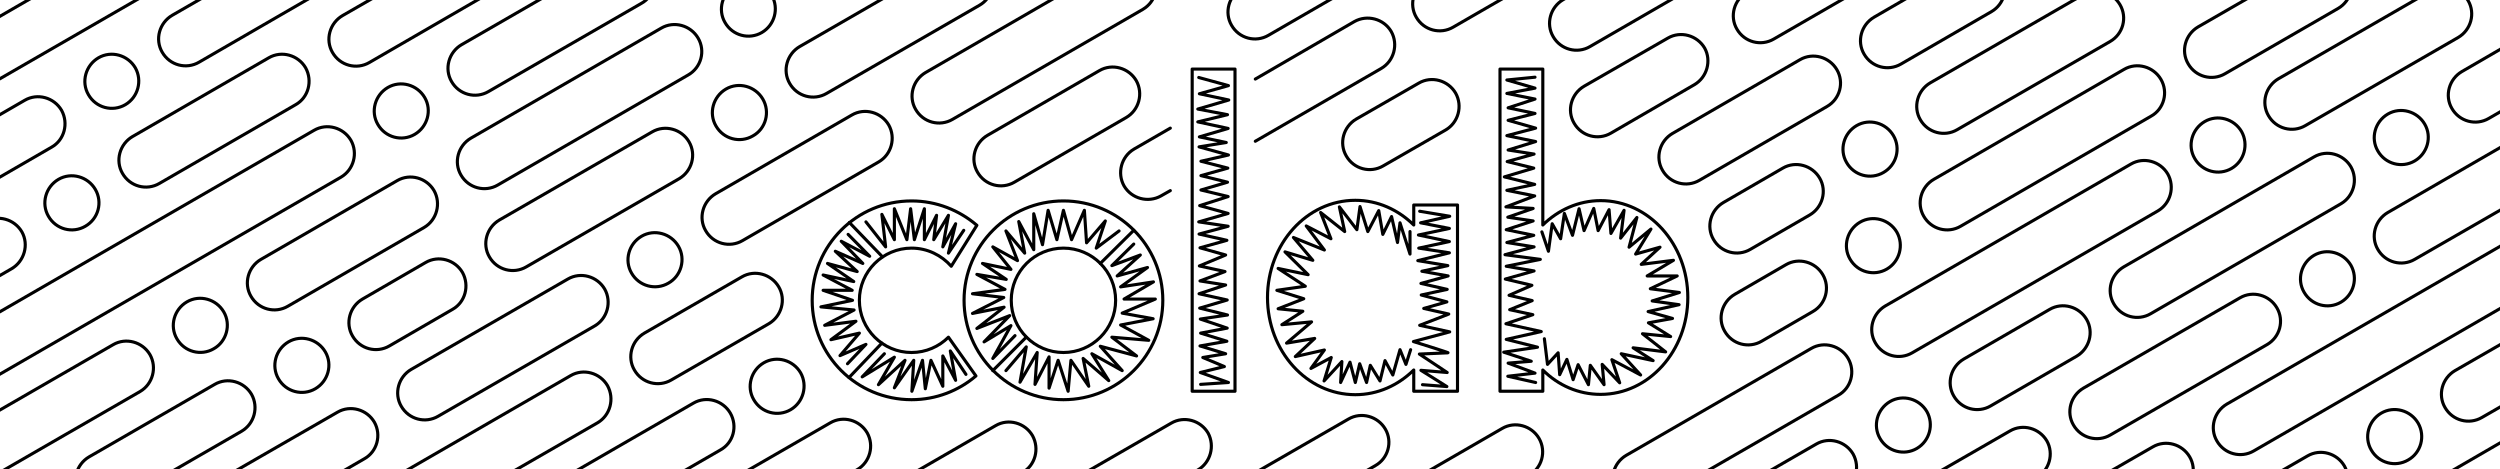
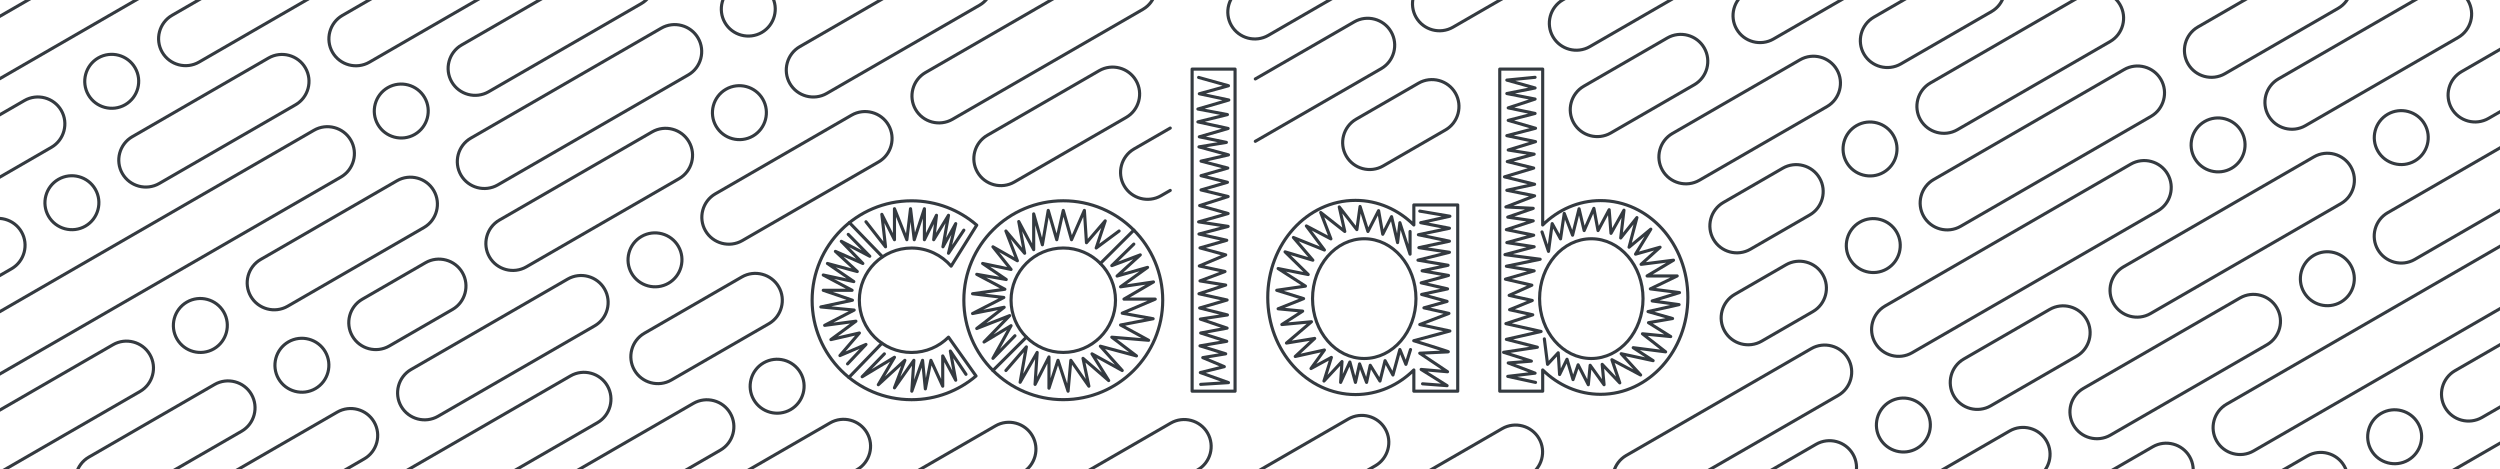
- <svg xmlns="http://www.w3.org/2000/svg" viewBox="0 0 800 150">
-   <style type="text/css">  
- 	.st0{fill:none;stroke:#000000;stroke-linecap:round;stroke-linejoin:round;stroke-miterlimit:10;}
+ <svg xmlns="http://www.w3.org/2000/svg" version="1.1" x="0px" y="0px" viewBox="0 0 800 150" style="enable-background:new 0 0 800 150;" xml:space="preserve">
+   <style type="text/css">
+ 	.st0{fill:none;stroke:#343A40;stroke-linecap:round;stroke-linejoin:round;stroke-miterlimit:10;}
</style>
-   <path class="st0" d="M452.4 65.6v6.4c-5-4.9-11.5-7.9-18.7-7.9 -15.5 0-28.1 13.9-28.1 31.1 0 17.2 12.6 31.1 28.1 31.1 7.2 0 13.7-3 18.7-7.9v6.8h14v-59.6H452.4z" />
-   <path class="st0" d="M512.2 64.2c-7.1 0-13.6 3-18.5 7.8V22.1h-13.7v103.1h13.7v-6.8c4.9 4.9 11.4 7.8 18.5 7.8 15.4 0 27.9-13.9 27.9-31C540.1 78.1 527.6 64.2 512.2 64.2z" />
-   <rect x="381.5" y="22.1" class="st0" width="13.7" height="103.1" />
-   <circle class="st0" cx="340.3" cy="96.1" r="16.7" />
-   <circle class="st0" cx="340.3" cy="96.1" r="31.8" />
-   <line class="st0" x1="328.4" y1="107.9" x2="317.7" y2="118.6" />
-   <line class="st0" x1="362.8" y1="73.7" x2="352.1" y2="84.3" />
-   <line class="st0" x1="271.8" y1="71.2" x2="282.4" y2="82.2" />
-   <path class="st0" d="M303.5 107.9c-3 3-7.2 4.9-11.8 4.9 -9.2 0-16.7-7.5-16.7-16.7s7.5-16.7 16.7-16.7c5.1 0 9.6 2.3 12.7 5.8l8.2-13.1 0 0c-5.6-4.8-12.9-7.8-20.9-7.8 -17.6 0-31.8 14.2-31.8 31.8s14.2 31.8 31.8 31.8c7.9 0 15.1-2.9 20.6-7.6L303.5 107.9z" />
-   <line class="st0" x1="282.2" y1="109.8" x2="271.7" y2="120.8" />
-   <path class="st0" d="M274.3 150.3l-39.7 22.9c-4.1 2.4-9.4 1-11.8-3.2v0c-2.4-4.1-0.9-9.4 3.2-11.8l39.7-22.9c4.1-2.4 9.4-0.9 11.8 3.2l0 0C279.8 142.6 278.4 147.9 274.3 150.3z" />
-   <path class="st0" d="M462.6 41.6L442.6 53.1c-4.1 2.4-9.4 1-11.8-3.2v0c-2.4-4.1-0.9-9.4 3.2-11.8l20-11.5c4.1-2.4 9.4-0.9 11.8 3.2v0C468.1 33.9 466.7 39.2 462.6 41.6z" />
-   <path class="st0" d="M535.1-0.3l-26.3 15.2c-4.1 2.4-9.4 1-11.8-3.2v0c-2.4-4.1-0.9-9.4 3.2-11.8l26.3-15.2c4.1-2.4 9.4-0.9 11.8 3.2l0 0C540.6-8 539.2-2.7 535.1-0.3z" />
-   <path class="st0" d="M327.2 151.2l-34.1 19.7c-4.1 2.4-9.4 1-11.8-3.2v0c-2.4-4.1-0.9-9.4 3.2-11.8l34.1-19.7c4.1-2.4 9.4-0.9 11.8 3.2v0C332.7 143.6 331.3 148.9 327.2 151.2z" />
-   <path class="st0" d="M542.2 27.1l-26.7 15.5c-4.1 2.4-9.4 1-11.8-3.2v0c-2.4-4.1-0.9-9.4 3.2-11.8l26.8-15.4c4.1-2.4 9.4-0.9 11.8 3.2l0 0C547.7 19.4 546.3 24.7 542.2 27.1z" />
-   <path class="st0" d="M603.8-8.4l-36.2 20.9c-4.1 2.4-9.4 1-11.8-3.2v0c-2.4-4.1-0.9-9.4 3.2-11.8l36.3-20.9c4.1-2.4 9.4-0.9 11.8 3.2v0C609.3-16.1 607.9-10.8 603.8-8.4z" />
-   <path class="st0" d="M191.2 135.3L132 169.4c-4.1 2.4-9.4 1-11.8-3.2l0 0c-2.4-4.1-0.9-9.4 3.2-11.8l59.2-34.2c4.1-2.4 9.4-0.9 11.8 3.2v0C196.7 127.6 195.3 132.9 191.2 135.3z" />
-   <path class="st0" d="M246 103.6l-31.2 18c-4.1 2.4-9.4 1-11.8-3.2l0 0c-2.4-4.1-0.9-9.4 3.2-11.8l31.2-18c4.1-2.4 9.4-0.9 11.8 3.2l0 0C251.6 95.9 250.1 101.2 246 103.6z" />
-   <path class="st0" d="M360.4 37.6l-35.8 20.7c-4.1 2.4-9.4 1-11.8-3.2v0c-2.4-4.1-0.9-9.4 3.2-11.8l35.8-20.7c4.1-2.4 9.4-0.9 11.8 3.2v0C365.9 29.9 364.5 35.2 360.4 37.6z" />
-   <path class="st0" d="M432.9-4.3l-27 15.6c-4.1 2.4-9.4 1-11.8-3.2v0c-2.4-4.1-0.9-9.4 3.2-11.8l27-15.6c4.1-2.4 9.4-0.9 11.8 3.2v0C438.4-12 437-6.7 432.9-4.3z" />
-   <path class="st0" d="M230.5 144l-40 23.1c-4.1 2.4-9.4 1-11.8-3.2v0c-2.4-4.1-0.9-9.4 3.2-11.8l40-23.1c4.1-2.4 9.4-0.9 11.8 3.2v0C236.1 136.4 234.7 141.7 230.5 144z" />
-   <path class="st0" d="M253 131.1L253 131.1c-4.1 2.4-9.4 1-11.8-3.2v0c-2.4-4.1-0.9-9.4 3.2-11.8l0 0c4.1-2.4 9.4-0.9 11.8 3.2v0C258.5 123.4 257.1 128.7 253 131.1z" />
-   <path class="st0" d="M501.2-12.2L465 8.7c-4.1 2.4-9.4 1-11.8-3.2v0c-2.4-4.1-0.9-9.4 3.2-11.8l36.3-20.9c4.1-2.4 9.4-0.9 11.8 3.2l0 0C506.7-19.9 505.3-14.6 501.2-12.2z" />
-   <path class="st0" d="M77.3 138l-40.2 23.2c-4.1 2.4-9.4 1-11.8-3.2l0 0c-2.4-4.1-0.9-9.4 3.2-11.8l40.2-23.2c4.1-2.4 9.4-0.9 11.8 3.2l0 0C82.8 130.3 81.4 135.6 77.3 138z" />
-   <path class="st0" d="M100.9 124.4L100.9 124.4c-4.1 2.4-9.4 1-11.8-3.2l0 0c-2.4-4.1-0.9-9.4 3.2-11.8l0 0c4.1-2.4 9.4-0.9 11.8 3.2l0 0C106.5 116.7 105 122 100.9 124.4z" />
-   <path class="st0" d="M240.9 43.5L240.9 43.5c-4.1 2.4-9.4 1-11.8-3.2l0 0c-2.4-4.1-0.9-9.4 3.2-11.8l0 0c4.1-2.4 9.4-0.9 11.8 3.2l0 0C246.5 35.8 245.1 41.2 240.9 43.5z" />
-   <path class="st0" d="M144.8 99l-20.2 11.7c-4.1 2.4-9.4 1-11.8-3.2l0 0c-2.4-4.1-0.9-9.4 3.2-11.8l20.2-11.7c4.1-2.4 9.4-0.9 11.8 3.2v0C150.3 91.4 148.9 96.7 144.8 99z" />
-   <path class="st0" d="M217.3 57.2l-48.9 28.2c-4.1 2.4-9.4 1-11.8-3.2l0 0c-2.4-4.1-0.9-9.4 3.2-11.8l48.9-28.2c4.1-2.4 9.4-0.9 11.8 3.2v0C222.9 49.5 221.4 54.8 217.3 57.2z" />
-   <path class="st0" d="M313.4 1.7l-48.9 28.2c-4.1 2.4-9.4 1-11.8-3.2l0 0c-2.4-4.1-0.9-9.4 3.2-11.8L304.8-13.3c4.1-2.4 9.4-0.9 11.8 3.2v0C319-6 317.6-0.7 313.4 1.7z" />
-   <path class="st0" d="M190.3 104.3l-50.1 28.9c-4.1 2.4-9.4 1-11.8-3.2v0c-2.4-4.1-0.9-9.4 3.2-11.8l50.1-28.9c4.1-2.4 9.4-0.9 11.8 3.2v0C195.8 96.6 194.4 101.9 190.3 104.3z" />
-   <path class="st0" d="M213.9 90.6L213.9 90.6c-4.1 2.4-9.4 1-11.8-3.2v0c-2.4-4.1-0.9-9.4 3.2-11.8l0 0c4.1-2.4 9.4-0.9 11.8 3.2v0C219.5 82.9 218 88.3 213.9 90.6z" />
-   <path class="st0" d="M389.3-10.6L389.3-10.6c-4.1 2.4-9.4 1-11.8-3.2v0c-2.4-4.1-0.9-9.4 3.2-11.8v0c4.1-2.4 9.4-0.9 11.8 3.2v0C394.9-18.3 393.5-13 389.3-10.6z" />
-   <path class="st0" d="M281.2 51.8l-43.6 25.2c-4.1 2.4-9.4 1-11.8-3.2l0 0c-2.4-4.1-0.9-9.4 3.2-11.8l43.6-25.2c4.1-2.4 9.4-0.9 11.8 3.2v0C286.7 44.1 285.3 49.4 281.2 51.8z" />
-   <path class="st0" d="M116.6 146.8L80.3 167.8c-4.1 2.4-9.4 1-11.8-3.2l0 0c-2.4-4.1-0.9-9.4 3.2-11.8l36.3-20.9c4.1-2.4 9.4-0.9 11.8 3.2l0 0C122.1 139.2 120.7 144.5 116.6 146.8z" />
-   <path class="st0" d="M365.7 3l-60.9 35.2c-4.1 2.4-9.4 1-11.8-3.2l0 0c-2.4-4.1-0.9-9.4 3.2-11.8l60.9-35.2c4.1-2.4 9.4-0.9 11.8 3.2v0C371.3-4.7 369.8 0.6 365.7 3z" />
-   <path class="st0" d="M588.2 126.5l-59.2 34.2c-4.1 2.4-9.4 1-11.8-3.2l0 0c-2.4-4.1-0.9-9.4 3.2-11.8l59.2-34.2c4.1-2.4 9.4-0.9 11.8 3.2v0C593.8 118.8 592.4 124.2 588.2 126.5z" />
-   <path class="st0" d="M690.5 67.5l-78.6 45.4c-4.1 2.4-9.4 1-11.8-3.2v0c-2.4-4.1-0.9-9.4 3.2-11.8l78.6-45.4c4.1-2.4 9.4-0.9 11.8 3.2l0 0C696 59.8 694.6 65.1 690.5 67.5z" />
-   <path class="st0" d="M714.1 53.9L714.1 53.9c-4.1 2.4-9.4 1-11.8-3.2v0c-2.4-4.1-0.9-9.4 3.2-11.8l0 0c4.1-2.4 9.4-0.9 11.8 3.2v0C719.6 46.2 718.2 51.5 714.1 53.9z" />
-   <path class="st0" d="M786.6 12l-48.9 28.2c-4.1 2.4-9.4 1-11.8-3.2v0c-2.4-4.1-0.9-9.4 3.2-11.8l48.9-28.2c4.1-2.4 9.4-0.9 11.8 3.2v0C792.2 4.3 790.7 9.6 786.6 12z" />
-   <path class="st0" d="M589.8 157.1l-32.8 18.9c-4.1 2.4-9.4 1-11.8-3.2v0c-2.4-4.1-0.9-9.4 3.2-11.8l32.8-18.9c4.1-2.4 9.4-0.9 11.8 3.2v0C595.3 149.5 593.9 154.8 589.8 157.1z" />
-   <path class="st0" d="M613.4 143.5L613.4 143.5c-4.1 2.4-9.4 1-11.8-3.2v0c-2.4-4.1-0.9-9.4 3.2-11.8h0c4.1-2.4 9.4-0.9 11.8 3.2v0C618.9 135.8 617.5 141.1 613.4 143.5z" />
-   <path class="st0" d="M772.7 51.5L772.7 51.5c-4.1 2.4-9.4 1-11.8-3.2v0c-2.4-4.1-0.9-9.4 3.2-11.8v0c4.1-2.4 9.4-0.9 11.8 3.2v0C778.3 43.8 776.8 49.1 772.7 51.5z" />
-   <path class="st0" d="M664.5 114l-27.5 15.9c-4.1 2.4-9.4 1-11.8-3.2l0 0c-2.4-4.1-0.9-9.4 3.2-11.8l27.5-15.9c4.1-2.4 9.4-0.9 11.8 3.2v0C670.1 106.3 668.6 111.6 664.5 114z" />
-   <path class="st0" d="M821.5 23.4l-25.1 14.5c-4.1 2.4-9.4 1-11.8-3.2v0c-2.4-4.1-0.9-9.4 3.2-11.8L812.8 8.4c4.1-2.4 9.4-0.9 11.8 3.2v0C827 15.7 825.6 21 821.5 23.4z" />
-   <path class="st0" d="M749.1 65.2l-60.9 35.2c-4.1 2.4-9.4 1-11.8-3.2v0c-2.4-4.1-0.9-9.4 3.2-11.8l60.9-35.2c4.1-2.4 9.4-0.9 11.8 3.2v0C754.6 57.5 753.2 62.8 749.1 65.2z" />
-   <path class="st0" d="M440.1 149l-42 24.3c-4.1 2.4-9.4 1-11.8-3.2v0c-2.4-4.1-0.9-9.4 3.2-11.8l42-24.2c4.1-2.4 9.4-0.9 11.8 3.2v0C445.7 141.4 444.2 146.7 440.1 149z" />
-   <path class="st0" d="M579.1 68.8l-19 11c-4.1 2.4-9.4 1-11.8-3.2v0c-2.4-4.1-0.9-9.4 3.2-11.8l19-11c4.1-2.4 9.4-0.9 11.8 3.2v0C584.7 61.1 583.2 66.4 579.1 68.8z" />
-   <path class="st0" d="M602.7 55.2L602.7 55.2c-4.1 2.4-9.4 1-11.8-3.2v0c-2.4-4.1-0.9-9.4 3.2-11.8l0 0c4.1-2.4 9.4-0.9 11.8 3.2v0C608.3 47.5 606.9 52.8 602.7 55.2z" />
-   <path class="st0" d="M675.2 13.3l-48.9 28.2c-4.1 2.4-9.4 1-11.8-3.2l0 0c-2.4-4.1-0.9-9.4 3.2-11.8L666.6-1.7c4.1-2.4 9.4-0.9 11.8 3.2l0 0C680.8 5.6 679.4 10.9 675.2 13.3z" />
-   <path class="st0" d="M489.3 152.1l-37.9 21.9c-4.1 2.4-9.4 1-11.8-3.2v0c-2.4-4.1-0.9-9.4 3.2-11.8l37.9-21.9c4.1-2.4 9.4-0.9 11.8 3.2v0C494.9 144.5 493.4 149.8 489.3 152.1z" />
-   <path class="st0" d="M603.8 86.1L603.8 86.1c-4.1 2.4-9.4 1-11.8-3.2v0c-2.4-4.1-0.9-9.4 3.2-11.8v0c4.1-2.4 9.4-0.9 11.8 3.2l0 0C609.3 78.4 607.9 83.7 603.8 86.1z" />
-   <path class="st0" d="M580.1 99.7l-16.4 9.5c-4.1 2.4-9.4 1-11.8-3.2v0c-2.4-4.1-0.9-9.4 3.2-11.8l16.4-9.5c4.1-2.4 9.4-0.9 11.8 3.2v0C585.7 92 584.3 97.3 580.1 99.7z" />
-   <path class="st0" d="M748.2 2.7l-36.2 20.9c-4.1 2.4-9.4 1-11.8-3.2v0c-2.4-4.1-0.9-9.4 3.2-11.8l36.3-20.9c4.1-2.4 9.4-0.9 11.8 3.2v0C753.8-5 752.3 0.3 748.2 2.7z" />
-   <path class="st0" d="M688.3 37.2l-60.9 35.2c-4.1 2.4-9.4 1-11.8-3.2v0c-2.4-4.1-0.9-9.4 3.2-11.8l60.9-35.2c4.1-2.4 9.4-0.9 11.8 3.2v0C693.9 29.5 692.5 34.9 688.3 37.2z" />
-   <path class="st0" d="M383.3 150.4l-32.2 18.6c-4.1 2.4-9.4 1-11.8-3.2l0 0c-2.4-4.1-0.9-9.4 3.2-11.8l32.3-18.6c4.1-2.4 9.4-0.9 11.8 3.2l0 0C388.8 142.7 387.4 148 383.3 150.4z" />
-   <path class="st0" d="M637.3 3.7l-29 16.8c-4.1 2.4-9.4 1-11.8-3.2v0c-2.4-4.1-0.9-9.4 3.2-11.8l29-16.8c4.1-2.4 9.4-0.9 11.8 3.2v0C642.8-4 641.4 1.3 637.3 3.7z" />
-   <path class="st0" d="M584.6 34.1L543.8 57.7c-4.1 2.4-9.4 1-11.8-3.2l0 0c-2.4-4.1-0.9-9.4 3.2-11.8L576 19.1c4.1-2.4 9.4-0.9 11.8 3.2v0C590.2 26.4 588.8 31.7 584.6 34.1z" />
-   <path class="st0" d="M808.5 156.8l-22.1 12.8c-4.1 2.4-9.4 1-11.8-3.2l0 0c-2.4-4.1-0.9-9.4 3.2-11.8l22.1-12.8c4.1-2.4 9.4-0.9 11.8 3.2v0C814.1 149.2 812.7 154.5 808.5 156.8z" />
-   <path class="st0" d="M697.5 157.9l-26.6 15.4c-4.1 2.4-9.4 1-11.8-3.2v0c-2.4-4.1-0.9-9.4 3.2-11.8l26.6-15.3c4.1-2.4 9.4-0.9 11.8 3.2l0 0C703.1 150.3 701.6 155.6 697.5 157.9z" />
-   <path class="st0" d="M812.2 91.7l-91 52.6c-4.1 2.4-9.4 1-11.8-3.2v0c-2.4-4.1-0.9-9.4 3.2-11.8l91.1-52.6c4.1-2.4 9.4-0.9 11.8 3.2v0C817.7 84 816.3 89.4 812.2 91.7z" />
-   <path class="st0" d="M747 160.9l-28.3 16.3c-4.1 2.4-9.4 1-11.8-3.2v0c-2.4-4.1-0.9-9.4 3.2-11.8l28.3-16.3c4.1-2.4 9.4-0.9 11.8 3.2l0 0C752.5 153.2 751.1 158.5 747 160.9z" />
-   <path class="st0" d="M770.6 147.2L770.6 147.2c-4.1 2.4-9.4 1-11.8-3.2v0c-2.4-4.1-0.9-9.4 3.2-11.8v0c4.1-2.4 9.4-0.9 11.8 3.2v0C776.2 139.6 774.7 144.9 770.6 147.2z" />
-   <path class="st0" d="M818.7 119.5l-24.5 14.1c-4.1 2.4-9.4 1-11.8-3.2v0c-2.4-4.1-0.9-9.4 3.2-11.8l24.5-14.1c4.1-2.4 9.4-0.9 11.8 3.2v0C824.2 111.8 822.8 117.1 818.7 119.5z" />
-   <path class="st0" d="M725.4 110.3l-50.1 28.9c-4.1 2.4-9.4 1-11.8-3.2v0c-2.4-4.1-0.9-9.4 3.2-11.8l50.1-28.9c4.1-2.4 9.4-0.9 11.8 3.2v0C731 102.6 729.6 107.9 725.4 110.3z" />
-   <path class="st0" d="M749.1 96.7L749.1 96.7c-4.1 2.4-9.4 1-11.8-3.2v0c-2.4-4.1-0.9-9.4 3.2-11.8v0c4.1-2.4 9.4-0.9 11.8 3.2v0C754.6 89 753.2 94.3 749.1 96.7z" />
-   <path class="st0" d="M816.3 57.9L772.7 83c-4.1 2.4-9.4 1-11.8-3.2v0c-2.4-4.1-0.9-9.4 3.2-11.8l43.6-25.2c4.1-2.4 9.4-0.9 11.8 3.2l0 0C821.8 50.2 820.4 55.5 816.3 57.9z" />
-   <path class="st0" d="M651.7 152.9l-36.2 20.9c-4.1 2.4-9.4 1-11.8-3.2v0c-2.4-4.1-0.9-9.4 3.2-11.8l36.3-20.9c4.1-2.4 9.4-0.9 11.8 3.2l0 0C657.3 145.2 655.8 150.5 651.7 152.9z" />
-   <path class="st0" d="M109.1 56.7l-121.9 70.4c-4.1 2.4-9.4 1-11.8-3.2l0 0c-2.4-4.1-0.9-9.4 3.2-11.8l121.9-70.4c4.1-2.4 9.4-0.9 11.8 3.2l0 0C114.6 49 113.2 54.3 109.1 56.7z" />
-   <path class="st0" d="M132.7 43L132.7 43c-4.1 2.4-9.4 1-11.8-3.2l0 0c-2.4-4.1-0.9-9.4 3.2-11.8l0 0c4.1-2.4 9.4-0.9 11.8 3.2l0 0C138.3 35.3 136.8 40.6 132.7 43z" />
-   <path class="st0" d="M205.2 1.1l-48.9 28.2c-4.1 2.4-9.4 1-11.8-3.2v0c-2.4-4.1-0.9-9.4 3.2-11.8l48.9-28.2c4.1-2.4 9.4-0.9 11.8 3.2l0 0C210.8-6.5 209.4-1.2 205.2 1.1z" />
-   <path class="st0" d="M44.8 125.3L-5.3 154.2c-4.1 2.4-9.4 1-11.8-3.2l0 0c-2.4-4.1-0.9-9.4 3.2-11.8l50.1-28.9c4.1-2.4 9.4-0.9 11.8 3.2l0 0C50.3 117.6 48.9 122.9 44.8 125.3z" />
-   <path class="st0" d="M68.4 111.6L68.4 111.6c-4.1 2.4-9.4 1-11.8-3.2l0 0c-2.4-4.1-0.9-9.4 3.2-11.8l0 0c4.1-2.4 9.4-0.9 11.8 3.2l0 0C74 103.9 72.5 109.3 68.4 111.6z" />
-   <path class="st0" d="M243.8 10.4L243.8 10.4c-4.1 2.4-9.4 1-11.8-3.2l0 0c-2.4-4.1-0.9-9.4 3.2-11.8l0 0c4.1-2.4 9.4-0.9 11.8 3.2l0 0C249.3 2.7 247.9 8 243.8 10.4z" />
-   <path class="st0" d="M135.7 72.8L92.1 98c-4.1 2.4-9.4 1-11.8-3.2l0 0c-2.4-4.1-0.9-9.4 3.2-11.8l43.6-25.2c4.1-2.4 9.4-0.9 11.8 3.2v0C141.2 65.1 139.8 70.4 135.7 72.8z" />
-   <path class="st0" d="M220.2 24l-60.9 35.2c-4.1 2.4-9.4 1-11.8-3.2l0 0c-2.4-4.1-0.9-9.4 3.2-11.8l60.9-35.2c4.1-2.4 9.4-0.9 11.8 3.2l0 0C225.8 16.3 224.4 21.6 220.2 24z" />
-   <path class="st0" d="M16.5 47.1l-26.8 15.5c-4.1 2.4-9.4 1-11.8-3.2l0 0c-2.4-4.1-0.9-9.4 3.2-11.8l26.8-15.5c4.1-2.4 9.4-0.9 11.8 3.2l0 0C22 39.5 20.6 44.8 16.5 47.1z" />
-   <path class="st0" d="M40.1 33.5L40.1 33.5c-4.1 2.4-9.4 1-11.8-3.2l0 0c-2.4-4.1-0.9-9.4 3.2-11.8l0 0c4.1-2.4 9.4-0.9 11.8 3.2l0 0C45.6 25.8 44.2 31.1 40.1 33.5z" />
-   <path class="st0" d="M112.6-8.4L63.7 19.9c-4.1 2.4-9.4 1-11.8-3.2l0 0c-2.4-4.1-0.9-9.4 3.2-11.8l48.9-28.2c4.1-2.4 9.4-0.9 11.8 3.2l0 0C118.1-16 116.7-10.7 112.6-8.4z" />
-   <path class="st0" d="M3.7 86l-13.5 7.8c-4.1 2.4-9.4 1-11.8-3.2l0 0c-2.4-4.1-0.9-9.4 3.2-11.8l13.6-7.8c4.1-2.4 9.4-0.9 11.8 3.2l0 0C9.3 78.3 7.8 83.6 3.7 86z" />
-   <path class="st0" d="M27.3 72.4L27.3 72.4c-4.1 2.4-9.4 1-11.8-3.2l0 0c-2.4-4.1-0.9-9.4 3.2-11.8l0 0c4.1-2.4 9.4-0.9 11.8 3.2l0 0C32.9 64.7 31.5 70 27.3 72.4z" />
-   <path class="st0" d="M94.6 33.5L51 58.7c-4.1 2.4-9.4 1-11.8-3.2l0 0c-2.4-4.1-0.9-9.4 3.2-11.8l43.6-25.2c4.1-2.4 9.4-0.9 11.8 3.2l0 0C100.1 25.9 98.7 31.2 94.6 33.5z" />
-   <path class="st0" d="M155-1.3l-36.8 21.3c-4.1 2.4-9.4 1-11.8-3.2l0 0c-2.4-4.1-0.9-9.4 3.2-11.8l36.8-21.2c4.1-2.4 9.4-0.9 11.8 3.2l0 0C160.5-9 159.1-3.7 155-1.3z" />
-   <path class="st0" d="M52.3-5L-8.7 30.2c-4.1 2.4-9.4 1-11.8-3.2l0 0c-2.4-4.1-0.9-9.4 3.2-11.8L43.6-20c4.1-2.4 9.4-0.9 11.8 3.2l0 0C57.8-12.7 56.4-7.4 52.3-5z" />
-   <path class="st0" d="M374.5 41l-11.6 6.7c-4.1 2.4-5.5 7.7-3.2 11.8v0c2.4 4.1 7.7 5.5 11.8 3.2l3-1.7" />
-   <path class="st0" d="M401.7 45.2l40.3-23.3c4.1-2.4 5.5-7.7 3.2-11.8 -2.4-4.1-7.7-5.5-11.8-3.2L401.7 25.3" />
-   <polyline class="st0" points="308.4 73.7 303.5 81 305.8 71.6 301.7 79 303.5 68.9 298.8 76.7 299.7 68.9 295.8 76.7 295.8 66.8 292.6 76.7 291.4 66.8 290.2 76.7 286.2 66.8 286.2 76.7 282.2 68.6 283.4 79 277.1 71 " />
-   <polyline class="st0" points="271.4 75 278.3 82 269.2 77.2 276.1 84.3 267.3 80.4 274.3 86.9 264.8 84.3 273.2 90.1 263.4 88 272.7 92.9 263.4 92.9 272.8 96.1 262.7 98.2 273.3 99.2 263.9 104.1 273.9 102.8 265.9 108.7 275 106.6 268.8 113.8 277.1 110.2 271.2 116.4 " />
-   <polyline class="st0" points="283 113.2 275.9 120.6 286.2 114.3 281.1 123.1 289.6 115.3 286.2 124.1 292.4 115.3 291.8 125.2 295.2 115.3 296.1 124.4 297.9 115.3 301.7 123.6 301.7 113.9 305.8 121.7 304.1 112.3 309.1 119.8 " />
-   <polyline class="st0" points="324.8 107.4 317.7 114.7 323.5 104.2 314.9 109.4 323.1 101 312.6 105.1 321.3 98.3 311.2 100.3 321.2 95.2 311.2 94 321.6 92.6 312.6 87.8 322 89.4 314.4 84.3 323.5 86.2 317.7 79 325.6 83.4 321.9 73.9 327.9 81 326 70.9 330.8 79.9 330.8 68.4 333.6 78.3 335.4 67.3 338.2 76.7 340.3 67.3 342.9 76.7 347 67.3 347.7 77.7 353.7 70.7 350.8 79.4 358.1 73.9 " />
-   <polyline class="st0" points="362.8 78.1 355.8 85 364.9 81.6 357.5 88.3 367.2 85.6 358.6 91.8 369.1 90.2 359.7 95.7 369.7 95.7 359.1 100.2 369 102 358.6 104 367.6 108.9 355.8 107.9 363.7 113.9 352.1 110.8 359.1 118.6 349.4 113.2 354.8 121.8 346.6 114.7 348.4 123.6 342.7 115.3 341.8 125.2 338.6 115.3 335.7 124.2 335.7 114.2 331.2 123 331.9 112.8 326.4 122.3 328.4 111 321.9 118.6 " />
-   <polyline class="st0" points="383.6 24.8 393.1 27.4 383.8 30 393.2 32 383.3 34.9 392.8 36.7 383.3 39 393 41.1 383.8 43.8 392.4 45.6 383.7 47 393.1 49.6 384.3 51.6 392.9 53.8 384.3 56.2 392.8 58.3 384.3 60.8 393 62.9 383.9 65.8 393 68.3 383.6 71 393 72.4 383.7 74.9 392.6 76.9 384 79.3 392.2 81.6 383.8 85.1 392 86.9 384 89.9 392.2 91.2 383.7 94 392.7 96 383.9 98.6 392.8 100.8 384.1 102.1 392.7 105 384.2 106.6 392.6 109.2 384 110.7 392.2 113.2 384.9 114.4 391.8 117.3 384.1 119.2 393.1 122.4 384.2 123 " />
-   <path class="st0" d="M454.3 67.6l9.6 1.6 -9.3 2.1 9.2 1.8 -9.9 2.1 9.9 2.1 -9.8 2.1 9.8 1.5 -10.1 2.5 9.6 1.6 -8.3 1.8 8.4 1.5 -8.7 2.4 8.4 1.9 -8.3 1.8 8.2 2.2 -7.4 2.1 8 1.8 -9.3 3.6 9.6 2.1 -11.6 3.1c0 0 11.6 3.6 11.1 3.6 -0.4 0-9.2 0.4-9.2 0.4l8.9 5.9 -8.4-0.7 8.3 5.2 -7.8-0.6" />
-   <polyline class="st0" points="451.2 74.1 451.2 81.3 448 71.3 447.2 77.6 445.3 69.3 442.5 75 441.2 67.4 437.7 74.1 435.2 66.1 434.2 73.5 428.6 66.2 430.3 74.1 422.6 68 425.9 76.4 418 72.3 423.8 80 413.9 76 420.1 83.3 411.2 80.6 418.6 87.9 409 85.9 417.7 91.6 408.6 92.9 417.2 95.6 409 98.8 416.9 99.6 410.2 103.9 419.7 103 411.7 109.8 420.7 108.3 414.5 114.1 423.8 112 419.5 117.9 426 114.4 423.7 121.9 429.4 115.7 429 122.4 432 115.9 433.7 122.4 435.1 116.4 437.3 122.4 438.5 116.9 441.6 121.9 443.2 115.4 445.7 120 448 111.9 449.9 116.6 451.4 111.9 " />
-   <polyline class="st0" points="491.2 24.7 482.2 25.6 491.2 28.2 482.2 29.9 491.2 31.7 482.6 34.5 491.2 36.3 482.6 38.5 491.4 41 482.2 43.4 491.4 45.3 482.6 48 490.9 49.3 482.3 51.7 490.8 53.8 481.4 56.6 491.1 59 482.2 60.9 491.1 62.7 481.9 66.2 490.6 66.7 482.5 69.5 490.6 70.7 482 73.5 490.8 75.3 482.2 77.6 490.9 79 481.6 81.5 492.9 83 482 85.2 490.9 86.7 481.7 89.3 490.2 91.3 482.9 94.5 490.3 96.2 483.1 99.1 490.5 100.7 481.9 103.6 493.2 106.1 482 108.6 492 111.1 481.2 112.7 490 115.6 482.6 116.2 491.2 119.4 482.5 120.4 491.4 122.4 " />
-   <polyline class="st0" points="493.4 74.2 495.5 80.4 496.7 71.6 499.4 76.4 500.6 68.3 503.2 75.3 505.3 66.8 506.9 73.8 510 66.7 511.4 73.8 514.9 67.1 515.5 74.7 519.7 67.3 518.6 76.2 523.8 69.6 521.3 79.1 528.3 73.3 523.4 81.3 531.2 79.1 525.2 84.6 535.5 83.3 527.1 88.3 536.7 88.3 528.1 92.4 537.4 93.6 528.7 96.3 537.3 97.5 527.4 99.7 535.2 101.9 527.5 103.3 534.6 107.7 525.6 106.8 533 112.6 522.6 111.3 529 115.4 518.8 113.2 525 120 515.8 115.1 518.3 122.5 512.7 116.6 513.3 123.1 508.9 116.9 508.3 123.1 505 116.7 503.4 121.5 501.4 115 499.1 119.9 498.6 112.9 495.2 116.6 494.2 108.4 " />
+   <g id="Layer_2">
+ </g>
+   <g id="Layer_1">
+     <g>
+       <ellipse class="st0" cx="436.56" cy="95.56" rx="16.55" ry="19.16" />
+       <ellipse class="st0" cx="509.22" cy="95.56" rx="16.55" ry="19.16" />
+       <path class="st0" d="M452.43,65.58v6.41c-4.96-4.89-11.5-7.87-18.67-7.87c-15.51,0-28.08,13.91-28.08,31.07    c0,17.16,12.57,31.07,28.08,31.07c7.17,0,13.71-2.98,18.67-7.87v6.79h14.04v-59.6H452.43z" />
+       <path class="st0" d="M512.18,64.19c-7.11,0-13.59,2.95-18.52,7.8V22.11h-13.74v103.07h13.74v-6.8c4.93,4.85,11.41,7.8,18.52,7.8    c15.43,0,27.93-13.88,27.93-31C540.11,78.07,527.61,64.19,512.18,64.19z" />
+       <rect x="381.48" y="22.11" class="st0" width="13.74" height="103.07" />
+       <circle class="st0" cx="340.25" cy="96.07" r="16.71" />
+       <circle class="st0" cx="340.25" cy="96.07" r="31.82" />
+       <line class="st0" x1="328.44" y1="107.9" x2="317.74" y2="118.56" />
+       <line class="st0" x1="362.82" y1="73.65" x2="352.12" y2="84.31" />
+       <line class="st0" x1="271.82" y1="71.24" x2="282.4" y2="82.18" />
+       <path class="st0" d="M303.52,107.89c-3.02,3.02-7.2,4.9-11.82,4.9c-9.23,0-16.71-7.48-16.71-16.71s7.48-16.71,16.71-16.71    c5.06,0,9.6,2.25,12.66,5.8l8.19-13.11l0.01-0.01c-5.58-4.85-12.88-7.79-20.86-7.79c-17.57,0-31.82,14.24-31.82,31.82    s14.24,31.82,31.82,31.82c7.87,0,15.07-2.86,20.63-7.59L303.52,107.89z" />
+       <line class="st0" x1="282.22" y1="109.83" x2="271.66" y2="120.77" />
+     </g>
+     <path class="st0" d="M274.27,150.29l-39.71,22.93c-4.12,2.38-9.43,0.95-11.8-3.16v0c-2.38-4.12-0.95-9.43,3.16-11.8l39.71-22.93   c4.12-2.38,9.43-0.95,11.8,3.16l0,0C279.81,142.6,278.39,147.91,274.27,150.29z" />
+     <path class="st0" d="M462.56,41.58L442.6,53.1c-4.12,2.38-9.43,0.95-11.8-3.16v0c-2.38-4.12-0.95-9.43,3.16-11.8l19.96-11.52   c4.12-2.38,9.43-0.95,11.8,3.16v0C468.1,33.89,466.67,39.2,462.56,41.58z" />
+     <path class="st0" d="M535.07-0.28l-26.33,15.2c-4.12,2.38-9.43,0.95-11.8-3.16v0c-2.38-4.12-0.95-9.43,3.16-11.8l26.33-15.2   c4.12-2.38,9.43-0.95,11.8,3.16l0,0C540.61-7.97,539.18-2.66,535.07-0.28z" />
+     <path class="st0" d="M327.19,151.24l-34.08,19.68c-4.12,2.38-9.43,0.95-11.8-3.16v0c-2.38-4.12-0.95-9.43,3.16-11.8l34.08-19.68   c4.12-2.38,9.43-0.95,11.8,3.16v0C332.73,143.55,331.3,148.86,327.19,151.24z" />
+     <path class="st0" d="M542.18,27.11l-26.75,15.45c-4.12,2.38-9.43,0.95-11.8-3.16v0c-2.38-4.12-0.95-9.43,3.16-11.8l26.75-15.45   c4.12-2.38,9.43-0.95,11.8,3.16l0,0C547.72,19.42,546.3,24.73,542.18,27.11z" />
+     <path class="st0" d="M603.77-8.45l-36.25,20.93c-4.12,2.38-9.43,0.95-11.8-3.16v0c-2.38-4.12-0.95-9.43,3.16-11.8l36.25-20.93   c4.12-2.38,9.43-0.95,11.8,3.16v0C609.31-16.13,607.88-10.82,603.77-8.45z" />
+     <path class="st0" d="M191.19,135.25L132,169.43c-4.12,2.38-9.43,0.95-11.8-3.16l0,0c-2.38-4.12-0.95-9.43,3.16-11.8l59.2-34.18   c4.12-2.38,9.43-0.95,11.8,3.16v0C196.73,127.56,195.31,132.88,191.19,135.25z" />
+     <path class="st0" d="M246.03,103.59l-31.21,18.02c-4.12,2.38-9.43,0.95-11.8-3.16l0,0c-2.38-4.12-0.95-9.43,3.16-11.8l31.21-18.02   c4.12-2.38,9.43-0.95,11.8,3.16l0,0C251.57,95.91,250.14,101.22,246.03,103.59z" />
+     <path class="st0" d="M360.37,37.58l-35.79,20.67c-4.12,2.38-9.43,0.95-11.8-3.16v0c-2.38-4.12-0.95-9.43,3.16-11.8l35.79-20.67   c4.12-2.38,9.43-0.95,11.8,3.16v0C365.91,29.89,364.49,35.2,360.37,37.58z" />
+     <path class="st0" d="M432.88-4.29l-27.03,15.61c-4.12,2.38-9.43,0.95-11.8-3.16v0c-2.38-4.12-0.95-9.43,3.16-11.8l27.03-15.61   c4.12-2.38,9.43-0.95,11.8,3.16v0C438.42-11.97,437-6.66,432.88-4.29z" />
+     <path class="st0" d="M230.53,144.04l-39.99,23.09c-4.12,2.38-9.43,0.95-11.8-3.16v0c-2.38-4.12-0.95-9.43,3.16-11.8l39.99-23.09   c4.12-2.38,9.43-0.95,11.8,3.16v0C236.07,136.35,234.65,141.66,230.53,144.04z" />
+     <path class="st0" d="M253,131.07L253,131.07c-4.12,2.38-9.43,0.95-11.8-3.16v0c-2.38-4.12-0.95-9.43,3.16-11.8l0,0   c4.12-2.38,9.43-0.95,11.8,3.16v0C258.54,123.38,257.12,128.69,253,131.07z" />
+     <path class="st0" d="M501.21-12.23L464.95,8.7c-4.12,2.38-9.43,0.95-11.8-3.16v0c-2.38-4.12-0.95-9.43,3.16-11.8l36.25-20.93   c4.12-2.38,9.43-0.95,11.8,3.16l0,0C506.74-19.92,505.32-14.61,501.21-12.23z" />
+     <path class="st0" d="M77.3,138l-40.23,23.23c-4.12,2.38-9.43,0.95-11.8-3.16l0,0c-2.38-4.12-0.95-9.43,3.16-11.8l40.23-23.23   c4.12-2.38,9.43-0.95,11.8,3.16l0,0C82.84,130.32,81.42,135.63,77.3,138z" />
+     <path class="st0" d="M100.93,124.36L100.93,124.36c-4.12,2.38-9.43,0.95-11.8-3.16l0,0c-2.38-4.12-0.95-9.43,3.16-11.8l0,0   c4.12-2.38,9.43-0.95,11.8,3.16l0,0C106.47,116.68,105.04,121.99,100.93,124.36z" />
+     <path class="st0" d="M240.93,43.53L240.93,43.53c-4.12,2.38-9.43,0.95-11.8-3.16l0,0c-2.38-4.12-0.95-9.43,3.16-11.8l0,0   c4.12-2.38,9.43-0.95,11.8,3.16l0,0C246.47,35.84,245.05,41.16,240.93,43.53z" />
+     <path class="st0" d="M144.8,99.03l-20.24,11.69c-4.12,2.38-9.43,0.95-11.8-3.16l0,0c-2.38-4.12-0.95-9.43,3.16-11.8l20.24-11.69   c4.12-2.38,9.43-0.95,11.8,3.16v0C150.34,91.35,148.91,96.66,144.8,99.03z" />
+     <path class="st0" d="M217.31,57.17l-48.88,28.22c-4.12,2.38-9.43,0.95-11.8-3.16l0,0c-2.38-4.12-0.95-9.43,3.16-11.8l48.88-28.22   c4.12-2.38,9.43-0.95,11.8,3.16v0C222.85,49.48,221.42,54.8,217.31,57.17z" />
+     <path class="st0" d="M313.44,1.67l-48.88,28.22c-4.12,2.38-9.43,0.95-11.8-3.16l0,0c-2.38-4.12-0.95-9.43,3.16-11.8L304.8-13.3   c4.12-2.38,9.43-0.95,11.8,3.16v0C318.98-6.02,317.56-0.71,313.44,1.67z" />
+     <path class="st0" d="M190.29,104.27l-50.11,28.93c-4.12,2.38-9.43,0.95-11.8-3.16v0c-2.38-4.12-0.95-9.43,3.16-11.8l50.11-28.93   c4.12-2.38,9.43-0.95,11.8,3.16v0C195.83,96.58,194.41,101.9,190.29,104.27z" />
+     <path class="st0" d="M213.92,90.63L213.92,90.63c-4.12,2.38-9.43,0.95-11.8-3.16v0c-2.38-4.12-0.95-9.43,3.16-11.8l0,0   c4.12-2.38,9.43-0.95,11.8,3.16v0C219.45,82.94,218.03,88.26,213.92,90.63z" />
+     <path class="st0" d="M389.34-10.65L389.34-10.65c-4.12,2.38-9.43,0.95-11.8-3.16v0c-2.38-4.12-0.95-9.43,3.16-11.8v0   c4.12-2.38,9.43-0.95,11.8,3.16v0C394.88-18.34,393.46-13.03,389.34-10.65z" />
+     <path class="st0" d="M281.15,51.81l-43.61,25.18c-4.12,2.38-9.43,0.95-11.8-3.16l0,0c-2.38-4.12-0.95-9.43,3.16-11.8l43.61-25.18   c4.12-2.38,9.43-0.95,11.8,3.16v0C286.69,44.13,285.27,49.44,281.15,51.81z" />
+     <path class="st0" d="M116.55,146.84L80.3,167.77c-4.12,2.38-9.43,0.95-11.8-3.16l0,0c-2.38-4.12-0.95-9.43,3.16-11.8l36.25-20.93   c4.12-2.38,9.43-0.95,11.8,3.16l0,0C122.09,139.16,120.67,144.47,116.55,146.84z" />
+     <path class="st0" d="M365.72,2.99l-60.94,35.19c-4.12,2.38-9.43,0.95-11.8-3.16l0,0c-2.38-4.12-0.95-9.43,3.16-11.8l60.94-35.19   c4.12-2.38,9.43-0.95,11.8,3.16v0C371.26-4.7,369.83,0.61,365.72,2.99z" />
+     <path class="st0" d="M588.23,126.53l-59.2,34.18c-4.12,2.38-9.43,0.95-11.8-3.16l0,0c-2.38-4.12-0.95-9.43,3.16-11.8l59.2-34.18   c4.12-2.38,9.43-0.95,11.8,3.16v0C593.77,118.84,592.35,124.15,588.23,126.53z" />
+     <path class="st0" d="M690.48,67.49l-78.62,45.39c-4.12,2.38-9.43,0.95-11.8-3.16v0c-2.38-4.12-0.95-9.43,3.16-11.8l78.62-45.39   c4.12-2.38,9.43-0.95,11.8,3.16l0,0C696.02,59.81,694.6,65.12,690.48,67.49z" />
+     <path class="st0" d="M714.11,53.85L714.11,53.85c-4.12,2.38-9.43,0.95-11.8-3.16v0c-2.38-4.12-0.95-9.43,3.16-11.8l0,0   c4.12-2.38,9.43-0.95,11.8,3.16v0C719.64,46.17,718.22,51.48,714.11,53.85z" />
+     <path class="st0" d="M786.61,11.99l-48.88,28.22c-4.12,2.38-9.43,0.95-11.8-3.16v0c-2.38-4.12-0.95-9.43,3.16-11.8l48.88-28.22   c4.12-2.38,9.43-0.95,11.8,3.16v0C792.15,4.3,790.73,9.61,786.61,11.99z" />
+     <path class="st0" d="M589.78,157.13l-32.81,18.94c-4.12,2.38-9.43,0.95-11.8-3.16v0c-2.38-4.12-0.95-9.43,3.16-11.8l32.81-18.94   c4.12-2.38,9.43-0.95,11.8,3.16v0C595.32,149.45,593.89,154.76,589.78,157.13z" />
+     <path class="st0" d="M613.4,143.49L613.4,143.49c-4.12,2.38-9.43,0.95-11.8-3.16v0c-2.38-4.12-0.95-9.43,3.16-11.8h0   c4.12-2.38,9.43-0.95,11.8,3.16v0C618.94,135.81,617.52,141.12,613.4,143.49z" />
+     <path class="st0" d="M772.72,51.51L772.72,51.51c-4.12,2.38-9.43,0.95-11.8-3.16v0c-2.38-4.12-0.95-9.43,3.16-11.8v0   c4.12-2.38,9.43-0.95,11.8,3.16v0C778.26,43.83,776.84,49.14,772.72,51.51z" />
+     <path class="st0" d="M664.53,113.98l-27.5,15.88c-4.12,2.38-9.43,0.95-11.8-3.16l0,0c-2.38-4.12-0.95-9.43,3.16-11.8l27.5-15.88   c4.12-2.38,9.43-0.95,11.8,3.16v0C670.07,106.29,668.64,111.6,664.53,113.98z" />
+     <path class="st0" d="M821.47,23.37l-25.13,14.51c-4.12,2.38-9.43,0.95-11.8-3.16v0c-2.38-4.12-0.95-9.43,3.16-11.8L812.83,8.4   c4.12-2.38,9.43-0.95,11.8,3.16v0C827.01,15.68,825.59,20.99,821.47,23.37z" />
+     <path class="st0" d="M749.1,65.15l-60.94,35.19c-4.12,2.38-9.43,0.95-11.8-3.16v0c-2.38-4.12-0.95-9.43,3.16-11.8l60.94-35.19   c4.12-2.38,9.43-0.95,11.8,3.16v0C754.63,57.47,753.21,62.78,749.1,65.15z" />
+     <path class="st0" d="M440.11,149.04l-42,24.25c-4.12,2.38-9.43,0.95-11.8-3.16v0c-2.38-4.12-0.95-9.43,3.16-11.8l42-24.25   c4.12-2.38,9.43-0.95,11.8,3.16v0C445.65,141.35,444.23,146.66,440.11,149.04z" />
+     <path class="st0" d="M579.11,68.79l-19,10.97c-4.12,2.38-9.43,0.95-11.8-3.16v0c-2.38-4.12-0.95-9.43,3.16-11.8l19-10.97   c4.12-2.38,9.43-0.95,11.8,3.16v0C584.65,61.1,583.22,66.42,579.11,68.79z" />
+     <path class="st0" d="M602.73,55.15L602.73,55.15c-4.12,2.38-9.43,0.95-11.8-3.16v0c-2.38-4.12-0.95-9.43,3.16-11.8l0,0   c4.12-2.38,9.43-0.95,11.8,3.16v0C608.27,47.46,606.85,52.78,602.73,55.15z" />
+     <path class="st0" d="M675.24,13.29l-48.88,28.22c-4.12,2.38-9.43,0.95-11.8-3.16l0,0c-2.38-4.12-0.95-9.43,3.16-11.8L666.6-1.68   c4.12-2.38,9.43-0.95,11.8,3.16l0,0C680.78,5.6,679.36,10.91,675.24,13.29z" />
+     <path class="st0" d="M489.32,152.13l-37.86,21.86c-4.12,2.38-9.43,0.95-11.8-3.16v0c-2.38-4.12-0.95-9.43,3.16-11.8l37.86-21.86   c4.12-2.38,9.43-0.95,11.8,3.16v0C494.86,144.45,493.43,149.76,489.32,152.13z" />
+     <path class="st0" d="M603.77,86.06L603.77,86.06c-4.12,2.38-9.43,0.95-11.8-3.16v0c-2.38-4.12-0.95-9.43,3.16-11.8v0   c4.12-2.38,9.43-0.95,11.8,3.16l0,0C609.31,78.37,607.88,83.68,603.77,86.06z" />
+     <path class="st0" d="M580.14,99.7l-16.42,9.48c-4.12,2.38-9.43,0.95-11.8-3.16v0c-2.38-4.12-0.95-9.43,3.16-11.8l16.42-9.48   c4.12-2.38,9.43-0.95,11.8,3.16v0C585.68,92.01,584.26,97.32,580.14,99.7z" />
+     <path class="st0" d="M748.22,2.66l-36.25,20.93c-4.12,2.38-9.43,0.95-11.8-3.16v0c-2.38-4.12-0.95-9.43,3.16-11.8l36.25-20.93   c4.12-2.38,9.43-0.95,11.8,3.16v0C753.76-5.03,752.33,0.28,748.22,2.66z" />
+     <path class="st0" d="M688.34,37.23l-60.94,35.19c-4.12,2.38-9.43,0.95-11.8-3.16v0c-2.38-4.12-0.95-9.43,3.16-11.8l60.94-35.19   c4.12-2.38,9.43-0.95,11.8,3.16v0C693.88,29.54,692.45,34.85,688.34,37.23z" />
+     <path class="st0" d="M383.26,150.36l-32.25,18.62c-4.12,2.38-9.43,0.95-11.8-3.16l0,0c-2.38-4.12-0.95-9.43,3.16-11.8l32.25-18.62   c4.12-2.38,9.43-0.95,11.8,3.16l0,0C388.8,142.68,387.38,147.99,383.26,150.36z" />
+     <path class="st0" d="M637.29,3.7l-29.03,16.76c-4.12,2.38-9.43,0.95-11.8-3.16v0c-2.38-4.12-0.95-9.43,3.16-11.8l29.03-16.76   c4.12-2.38,9.43-0.95,11.8,3.16v0C642.83-3.99,641.4,1.33,637.29,3.7z" />
+     <path class="st0" d="M584.64,34.1L543.8,57.68c-4.12,2.38-9.43,0.95-11.8-3.16l0,0c-2.38-4.12-0.95-9.43,3.16-11.8L576,19.14   c4.12-2.38,9.43-0.95,11.8,3.16v0C590.17,26.41,588.75,31.72,584.64,34.1z" />
+     <path class="st0" d="M808.53,156.84l-22.12,12.77c-4.12,2.38-9.43,0.95-11.8-3.16l0,0c-2.38-4.12-0.95-9.43,3.16-11.8l22.12-12.77   c4.12-2.38,9.43-0.95,11.8,3.16v0C814.07,149.15,812.65,154.46,808.53,156.84z" />
+     <path class="st0" d="M697.52,157.93l-26.58,15.35c-4.12,2.38-9.43,0.95-11.8-3.16v0c-2.38-4.12-0.95-9.43,3.16-11.8l26.58-15.35   c4.12-2.38,9.43-0.95,11.8,3.16l0,0C703.06,150.25,701.63,155.56,697.52,157.93z" />
+     <path class="st0" d="M812.19,91.73l-91.05,52.57c-4.12,2.38-9.43,0.95-11.8-3.16v0c-2.38-4.12-0.95-9.43,3.16-11.8l91.05-52.57   c4.12-2.38,9.43-0.95,11.8,3.16v0C817.73,84.04,816.31,89.35,812.19,91.73z" />
+     <path class="st0" d="M746.98,160.88l-28.27,16.32c-4.12,2.38-9.43,0.95-11.8-3.16v0c-2.38-4.12-0.95-9.43,3.16-11.8l28.27-16.32   c4.12-2.38,9.43-0.95,11.8,3.16l0,0C752.52,153.19,751.1,158.5,746.98,160.88z" />
+     <path class="st0" d="M770.61,147.24L770.61,147.24c-4.12,2.38-9.43,0.95-11.8-3.16v0c-2.38-4.12-0.95-9.43,3.16-11.8v0   c4.12-2.38,9.43-0.95,11.8,3.16v0C776.15,139.55,774.72,144.86,770.61,147.24z" />
+     <path class="st0" d="M818.69,119.47l-24.46,14.12c-4.12,2.38-9.43,0.95-11.8-3.16v0c-2.38-4.12-0.95-9.43,3.16-11.8l24.46-14.12   c4.12-2.38,9.43-0.95,11.8,3.16v0C824.23,111.79,822.81,117.1,818.69,119.47z" />
+     <path class="st0" d="M725.44,110.31l-50.11,28.93c-4.12,2.38-9.43,0.95-11.8-3.16v0c-2.38-4.12-0.95-9.43,3.16-11.8l50.11-28.93   c4.12-2.38,9.43-0.95,11.8,3.16v0C730.98,102.62,729.56,107.93,725.44,110.31z" />
+     <path class="st0" d="M749.07,96.67L749.07,96.67c-4.12,2.38-9.43,0.95-11.8-3.16v0c-2.38-4.12-0.95-9.43,3.16-11.8v0   c4.12-2.38,9.43-0.95,11.8,3.16v0C754.61,88.98,753.19,94.29,749.07,96.67z" />
+     <path class="st0" d="M816.3,57.85L772.7,83.03c-4.12,2.38-9.43,0.95-11.8-3.16v0c-2.38-4.12-0.95-9.43,3.16-11.8l43.61-25.18   c4.12-2.38,9.43-0.95,11.8,3.16l0,0C821.84,50.16,820.42,55.48,816.3,57.85z" />
+     <path class="st0" d="M651.71,152.88l-36.25,20.93c-4.12,2.38-9.43,0.95-11.8-3.16v0c-2.38-4.12-0.95-9.43,3.16-11.8l36.25-20.93   c4.12-2.38,9.43-0.95,11.8,3.16l0,0C657.25,145.19,655.82,150.5,651.71,152.88z" />
+     <path class="st0" d="M109.1,56.65l-121.93,70.4c-4.12,2.38-9.43,0.95-11.8-3.16l0,0c-2.38-4.12-0.95-9.43,3.16-11.8l121.93-70.4   c4.12-2.38,9.43-0.95,11.8,3.16l0,0C114.64,48.96,113.21,54.27,109.1,56.65z" />
+     <path class="st0" d="M132.72,43.01L132.72,43.01c-4.12,2.38-9.43,0.95-11.8-3.16l0,0c-2.38-4.12-0.95-9.43,3.16-11.8l0,0   c4.12-2.38,9.43-0.95,11.8,3.16l0,0C138.26,35.32,136.84,40.63,132.72,43.01z" />
+     <path class="st0" d="M205.23,1.14l-48.88,28.22c-4.12,2.38-9.43,0.95-11.8-3.16v0c-2.38-4.12-0.95-9.43,3.16-11.8l48.88-28.22   c4.12-2.38,9.43-0.95,11.8,3.16l0,0C210.77-6.54,209.35-1.23,205.23,1.14z" />
+     <path class="st0" d="M44.8,125.27L-5.31,154.2c-4.12,2.38-9.43,0.95-11.8-3.16l0,0c-2.38-4.12-0.95-9.43,3.16-11.8l50.11-28.93   c4.12-2.38,9.43-0.95,11.8,3.16l0,0C50.34,117.58,48.92,122.89,44.8,125.27z" />
+     <path class="st0" d="M68.43,111.63L68.43,111.63c-4.12,2.38-9.43,0.95-11.8-3.16l0,0c-2.38-4.12-0.95-9.43,3.16-11.8l0,0   c4.12-2.38,9.43-0.95,11.8,3.16l0,0C73.97,103.94,72.54,109.25,68.43,111.63z" />
+     <path class="st0" d="M243.77,10.39L243.77,10.39c-4.12,2.38-9.43,0.95-11.8-3.16l0,0c-2.38-4.12-0.95-9.43,3.16-11.8l0,0   c4.12-2.38,9.43-0.95,11.8,3.16l0,0C249.31,2.71,247.88,8.02,243.77,10.39z" />
+     <path class="st0" d="M135.66,72.81L92.05,97.99c-4.12,2.38-9.43,0.95-11.8-3.16l0,0c-2.38-4.12-0.95-9.43,3.16-11.8l43.61-25.18   c4.12-2.38,9.43-0.95,11.8,3.16v0C141.2,65.12,139.78,70.43,135.66,72.81z" />
+     <path class="st0" d="M220.23,23.98l-60.94,35.19c-4.12,2.38-9.43,0.95-11.8-3.16l0,0c-2.38-4.12-0.95-9.43,3.16-11.8l60.94-35.19   c4.12-2.38,9.43-0.95,11.8,3.16l0,0C225.77,16.3,224.35,21.61,220.23,23.98z" />
+     <path class="st0" d="M16.45,47.14l-26.8,15.48c-4.12,2.38-9.43,0.95-11.8-3.16l0,0c-2.38-4.12-0.95-9.43,3.16-11.8l26.8-15.48   c4.12-2.38,9.43-0.95,11.8,3.16l0,0C21.98,39.45,20.56,44.76,16.45,47.14z" />
+     <path class="st0" d="M40.07,33.5L40.07,33.5c-4.12,2.38-9.43,0.95-11.8-3.16l0,0c-2.38-4.12-0.95-9.43,3.16-11.8l0,0   c4.12-2.38,9.43-0.95,11.8,3.16l0,0C45.61,25.81,44.19,31.12,40.07,33.5z" />
+     <path class="st0" d="M112.58-8.37L63.7,19.86c-4.12,2.38-9.43,0.95-11.8-3.16l0,0c-2.38-4.12-0.95-9.43,3.16-11.8l48.88-28.22   c4.12-2.38,9.43-0.95,11.8,3.16l0,0C118.12-16.05,116.7-10.74,112.58-8.37z" />
+     <path class="st0" d="M3.71,85.99l-13.55,7.82c-4.12,2.38-9.43,0.95-11.8-3.16l0,0c-2.38-4.12-0.95-9.43,3.16-11.8l13.55-7.82   c4.12-2.38,9.43-0.95,11.8,3.16l0,0C9.25,78.3,7.82,83.61,3.71,85.99z" />
+     <path class="st0" d="M27.33,72.35L27.33,72.35c-4.12,2.38-9.43,0.95-11.8-3.16l0,0c-2.38-4.12-0.95-9.43,3.16-11.8l0,0   c4.12-2.38,9.43-0.95,11.8,3.16l0,0C32.87,64.66,31.45,69.97,27.33,72.35z" />
+     <path class="st0" d="M94.57,33.53L50.96,58.71c-4.12,2.38-9.43,0.95-11.8-3.16l0,0c-2.38-4.12-0.95-9.43,3.16-11.8l43.61-25.18   c4.12-2.38,9.43-0.95,11.8,3.16l0,0C100.11,25.85,98.68,31.16,94.57,33.53z" />
+     <path class="st0" d="M155-1.35l-36.8,21.25c-4.12,2.38-9.43,0.95-11.8-3.16l0,0c-2.38-4.12-0.95-9.43,3.16-11.8l36.8-21.25   c4.12-2.38,9.43-0.95,11.8,3.16l0,0C160.53-9.04,159.11-3.73,155-1.35z" />
+     <path class="st0" d="M52.26-5.04L-8.69,30.15c-4.12,2.38-9.43,0.95-11.8-3.16l0,0c-2.38-4.12-0.95-9.43,3.16-11.8L43.62-20   c4.12-2.38,9.43-0.95,11.8,3.16l0,0C57.8-12.73,56.37-7.42,52.26-5.04z" />
+     <g>
+       <path class="st0" d="M374.48,40.98l-11.59,6.69c-4.12,2.38-5.54,7.69-3.16,11.8v0c2.38,4.12,7.69,5.54,11.8,3.16l2.95-1.7" />
+       <path class="st0" d="M401.7,45.22l40.29-23.26c4.12-2.38,5.54-7.69,3.16-11.8c-2.38-4.12-7.69-5.54-11.8-3.16L401.7,25.26" />
+     </g>
+     <polyline class="st0" points="308.43,73.65 303.52,81.04 305.83,71.56 301.74,78.98 303.52,68.89 298.78,76.71 299.67,68.89    295.81,76.71 295.81,66.79 292.56,76.71 291.37,66.79 290.19,76.71 286.23,66.79 286.23,76.71 282.19,68.59 283.37,78.98    277.11,70.96  " />
+     <polyline class="st0" points="271.44,75 278.33,82 269.22,77.22 276.11,84.31 267.33,80.44 274.33,86.89 264.78,84.31    273.22,90.11 263.44,88 272.67,92.89 263.44,92.89 272.78,96.07 262.67,98.22 273.33,99.22 263.89,104.11 273.89,102.78    265.89,108.67 275,106.56 268.78,113.78 277.11,110.22 271.22,116.44  " />
+     <polyline class="st0" points="283,113.23 275.89,120.56 286.23,114.33 281.06,123.11 289.56,115.3 286.23,124.11 292.44,115.3    291.78,125.18 295.22,115.3 296.11,124.44 297.89,115.3 301.67,123.58 301.67,113.89 305.83,121.67 304.11,112.33 309.11,119.78     " />
+     <polyline class="st0" points="324.78,107.44 317.74,114.67 323.54,104.22 314.89,109.44 323.09,101 312.56,105.12 321.33,98.33    311.22,100.33 321.22,95.19 311.22,94 321.56,92.56 312.56,87.78 322,89.44 314.44,84.31 323.54,86.22 317.74,78.98 325.56,83.44    321.89,73.92 327.89,81.04 326,70.89 330.78,79.89 330.78,68.44 333.56,78.33 335.44,67.33 338.16,76.71 340.25,67.33    342.89,76.71 347,67.33 347.67,77.67 353.67,70.67 350.78,79.36 358.11,73.92  " />
+     <polyline class="st0" points="362.82,78.11 355.78,85 364.89,81.56 357.47,88.33 367.22,85.56 358.58,91.78 369.11,90.22    359.67,95.72 369.67,95.72 359.11,100.22 369,102 358.58,104 367.56,108.89 355.78,107.9 363.67,113.89 352.12,110.78    359.11,118.56 349.44,113.23 354.78,121.78 346.56,114.67 348.44,123.58 342.67,115.3 341.78,125.18 338.56,115.3 335.67,124.22    335.67,114.22 331.22,123 331.89,112.78 326.44,122.33 328.44,111 321.89,118.56  " />
+     <polyline class="st0" points="383.56,24.78 393.11,27.44 383.78,30 393.22,32 383.33,34.89 392.78,36.67 383.33,39 393,41.11    383.78,43.78 392.44,45.56 383.67,47 393.11,49.56 384.33,51.56 392.89,53.78 384.33,56.22 392.78,58.33 384.33,60.78 393,62.89    383.89,65.78 393,68.33 383.56,71 393,72.44 383.67,74.89 392.56,76.89 384,79.33 392.22,81.56 383.78,85.11 392,86.89 384,89.89    392.22,91.22 383.67,94 392.67,96 383.89,98.56 392.78,100.78 384.11,102.11 392.67,105 384.22,106.56 392.56,109.22 384,110.67    392.22,113.22 384.89,114.44 391.78,117.33 384.11,119.22 393.11,122.44 384.22,123  " />
+     <path class="st0" d="M454.33,67.56l9.63,1.63l-9.33,2.07l9.19,1.78l-9.93,2.07l9.93,2.07l-9.78,2.07l9.78,1.48l-10.07,2.52   l9.63,1.63l-8.3,1.78l8.44,1.48l-8.74,2.37l8.44,1.93l-8.3,1.78l8.15,2.22l-7.41,2.07l8,1.78l-9.33,3.56l9.63,2.07l-11.56,3.11   c0,0,11.56,3.56,11.11,3.56c-0.44,0-9.19,0.44-9.19,0.44l8.89,5.93l-8.44-0.74l8.3,5.19l-7.85-0.59" />
+     <polyline class="st0" points="451.22,74.07 451.22,81.33 447.96,71.26 447.22,77.63 445.3,69.33 442.48,74.96 441.15,67.41    437.74,74.07 435.22,66.07 434.19,73.48 428.56,66.22 430.33,74.07 422.63,68 425.89,76.44 418.04,72.3 423.81,80 413.89,76    420.11,83.26 411.22,80.59 418.63,87.85 409,85.93 417.74,91.56 408.56,92.89 417.15,95.56 409,98.81 416.85,99.56 410.19,103.85    419.67,102.96 411.67,109.78 420.7,108.3 414.48,114.07 423.81,112 419.52,117.93 426.04,114.37 423.67,121.93 429.44,115.7    429,122.37 431.96,115.85 433.74,122.37 435.07,116.44 437.3,122.37 438.48,116.89 441.59,121.93 443.22,115.41 445.74,120    447.96,111.85 449.89,116.59 451.37,111.85  " />
+     <polyline class="st0" points="491.22,24.74 482.19,25.63 491.22,28.15 482.19,29.93 491.22,31.7 482.63,34.52 491.22,36.3    482.63,38.52 491.37,41.04 482.19,43.41 491.37,45.33 482.63,48 490.93,49.33 482.33,51.7 490.78,53.78 481.44,56.59 491.07,58.96    482.19,60.89 491.07,62.67 481.89,66.22 490.63,66.67 482.48,69.48 490.63,70.67 482.04,73.48 490.78,75.26 482.19,77.63    490.93,78.96 481.59,81.48 492.85,82.96 482.04,85.19 490.93,86.67 481.74,89.33 490.19,91.26 482.93,94.52 490.33,96.15    483.07,99.11 490.48,100.74 481.89,103.56 493.15,106.07 482.04,108.59 491.96,111.11 481.15,112.74 490.04,115.56 482.63,116.15    491.22,119.41 482.48,120.44 491.37,122.37  " />
+     <polyline class="st0" points="493.44,74.22 495.52,80.44 496.7,71.56 499.37,76.44 500.56,68.3 503.22,75.26 505.3,66.81    506.93,73.78 510.04,66.67 511.37,73.78 514.93,67.11 515.52,74.67 519.67,67.26 518.63,76.15 523.81,69.63 521.3,79.11    528.26,73.33 523.37,81.33 531.22,79.11 525.15,84.59 535.52,83.26 527.07,88.3 536.7,88.3 528.11,92.44 537.44,93.63 528.7,96.3    537.3,97.48 527.37,99.7 535.22,101.93 527.52,103.26 534.63,107.7 525.59,106.81 533,112.59 522.63,111.26 529,115.41    518.78,113.19 525,120 515.81,115.11 518.33,122.52 512.7,116.59 513.3,123.11 508.85,116.89 508.26,123.11 505,116.74    503.37,121.48 501.44,114.96 499.07,119.85 498.63,112.89 495.22,116.59 494.19,108.44  " />
+     <g>
+ 	</g>
+     <g>
+ 	</g>
+     <g>
+ 	</g>
+     <g>
+ 	</g>
+     <g>
+ 	</g>
+     <g>
+ 	</g>
+     <g>
+ 	</g>
+     <g>
+ 	</g>
+     <g>
+ 	</g>
+     <g>
+ 	</g>
+     <g>
+ 	</g>
+     <g>
+ 	</g>
+     <g>
+ 	</g>
+     <g>
+ 	</g>
+     <g>
+ 	</g>
+   </g>
</svg>
